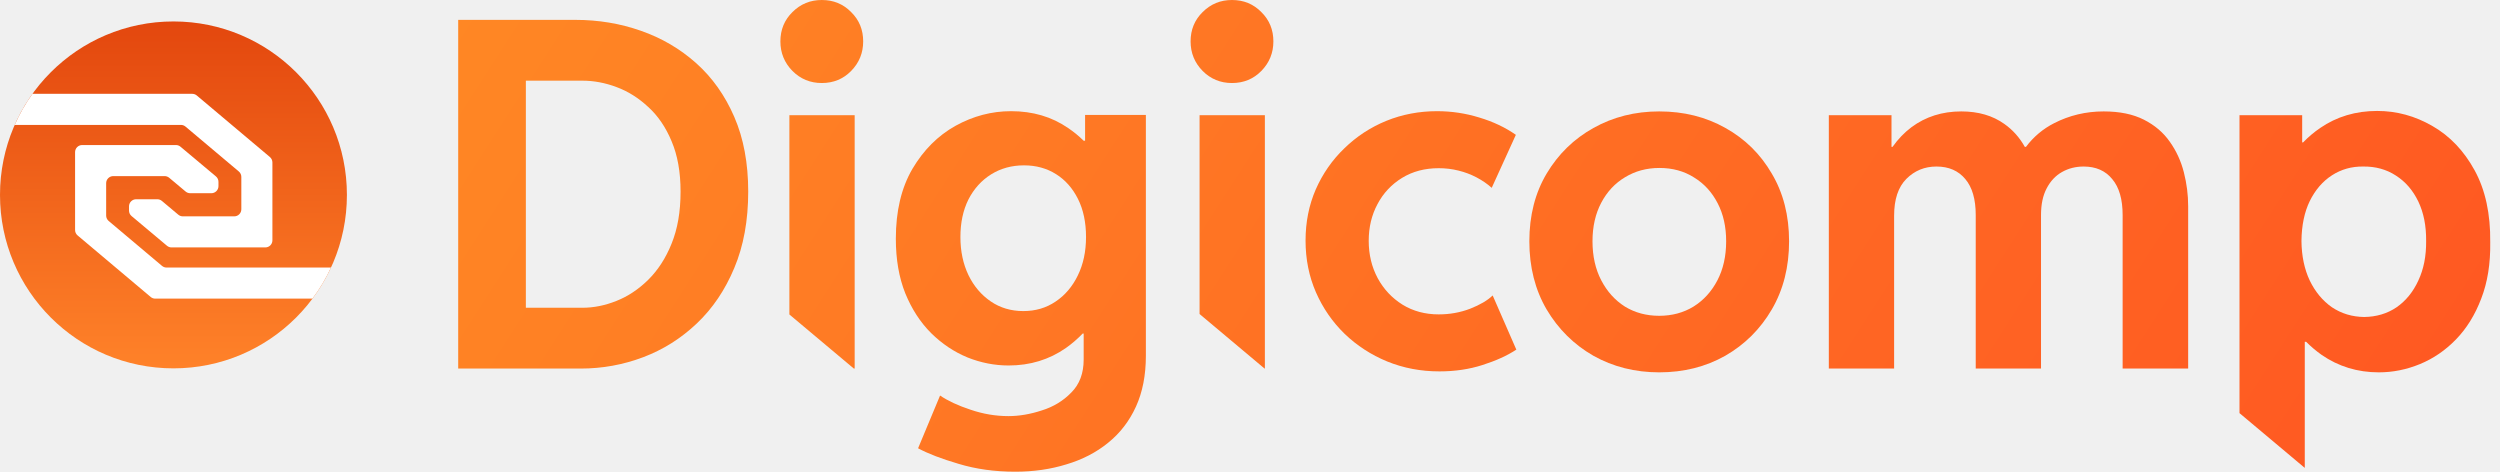
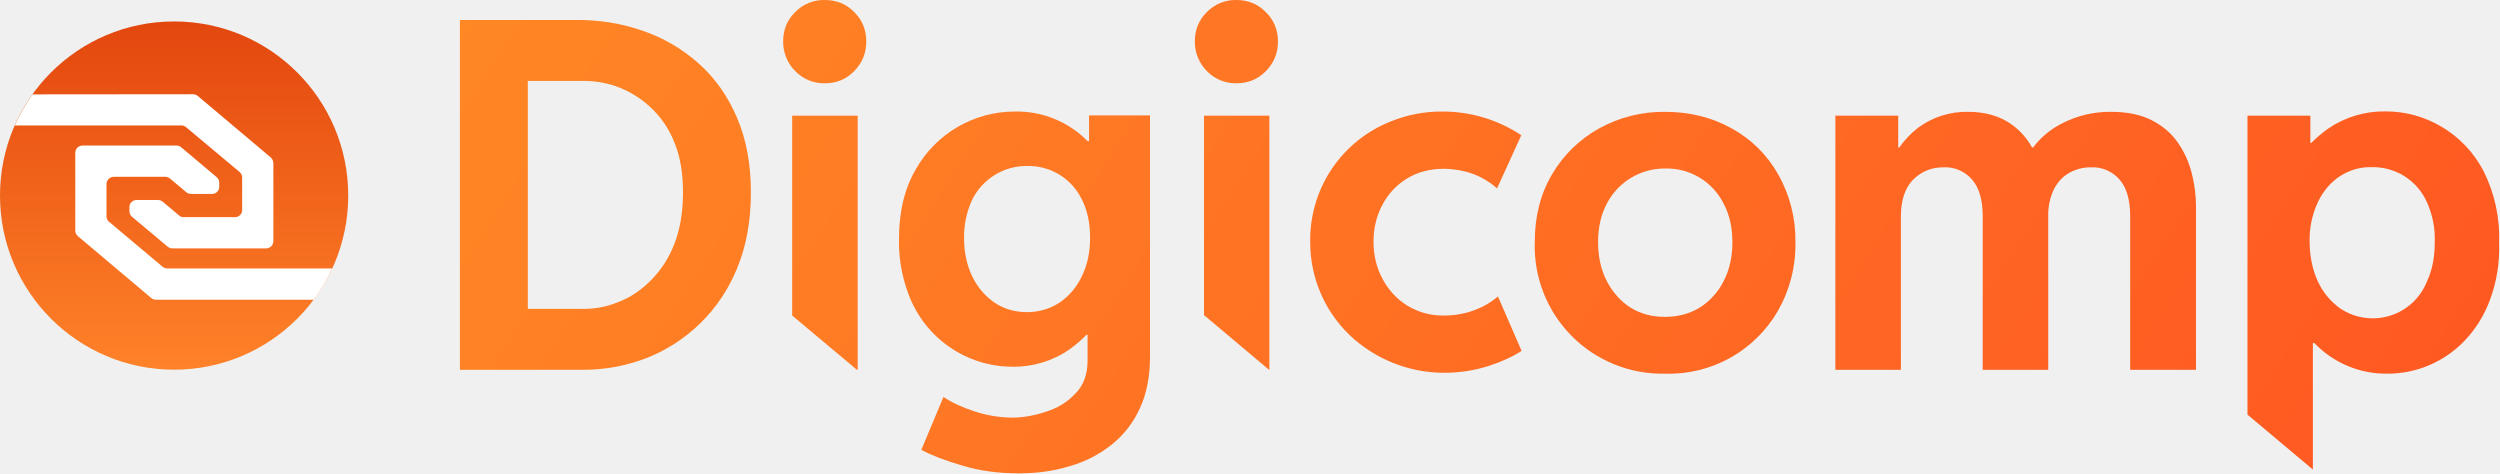
- <svg xmlns="http://www.w3.org/2000/svg" width="212" height="40" viewBox="0 0 212 40" fill="none">
-   <path fill-rule="evenodd" clip-rule="evenodd" d="M85.736 9.428C87.582 9.428 89.193 9.903 90.571 10.853C91.049 11.175 91.491 11.536 91.895 11.936H92.015V9.749H97.17V30.171C97.17 31.815 96.89 33.253 96.328 34.483C95.766 35.714 94.977 36.737 93.961 37.553C92.958 38.368 91.781 38.977 90.43 39.378C89.093 39.793 87.648 40 86.097 40C84.359 40 82.76 39.779 81.303 39.338C79.845 38.91 78.695 38.469 77.853 38.014L79.718 33.541C80.387 33.995 81.249 34.397 82.306 34.744C83.362 35.105 84.432 35.286 85.516 35.286C86.425 35.286 87.368 35.125 88.344 34.804C89.334 34.497 90.169 33.989 90.852 33.28C91.547 32.584 91.895 31.655 91.895 30.491V28.285H91.811C91.378 28.737 90.904 29.145 90.39 29.509C88.972 30.498 87.354 30.993 85.535 30.993C84.345 30.993 83.182 30.766 82.045 30.311C80.908 29.843 79.879 29.154 78.956 28.245C78.046 27.335 77.317 26.212 76.769 24.875C76.234 23.537 75.967 21.993 75.967 20.241C75.967 17.9 76.435 15.928 77.371 14.323C78.32 12.718 79.537 11.501 81.022 10.672C82.52 9.843 84.091 9.428 85.736 9.428ZM86.839 14.022C85.796 14.022 84.867 14.276 84.051 14.784C83.235 15.293 82.593 16.001 82.125 16.911C81.671 17.82 81.443 18.883 81.443 20.1C81.443 21.304 81.671 22.381 82.125 23.33C82.58 24.266 83.209 25.008 84.011 25.557C84.813 26.105 85.736 26.379 86.779 26.379C87.809 26.379 88.718 26.112 89.507 25.577C90.31 25.042 90.938 24.306 91.393 23.37C91.861 22.421 92.095 21.331 92.095 20.1C92.095 18.857 91.868 17.78 91.413 16.871C90.958 15.961 90.337 15.259 89.547 14.764C88.758 14.27 87.856 14.022 86.839 14.022Z" fill="url(#paint0_linear_2051_697)" />
-   <path fill-rule="evenodd" clip-rule="evenodd" d="M201.584 9.408C203.242 9.408 204.807 9.836 206.278 10.692C207.749 11.535 208.939 12.785 209.848 14.443C210.758 16.102 211.199 18.134 211.172 20.542C211.199 22.347 210.945 23.939 210.41 25.316C209.889 26.693 209.173 27.85 208.264 28.786C207.368 29.709 206.351 30.404 205.215 30.873C204.078 31.341 202.914 31.575 201.724 31.575C199.919 31.575 198.3 31.08 196.87 30.09C196.403 29.76 195.968 29.392 195.564 28.987H195.445V39.678L189.909 35.032V9.769H195.225V12.076H195.303C195.743 11.62 196.225 11.212 196.749 10.853C198.153 9.89 199.765 9.408 201.584 9.408ZM200.4 14.122C199.424 14.109 198.541 14.356 197.752 14.865C196.963 15.373 196.335 16.102 195.867 17.051C195.412 17.987 195.178 19.117 195.164 20.441C195.178 21.712 195.412 22.828 195.867 23.791C196.335 24.754 196.963 25.51 197.752 26.058C198.555 26.593 199.464 26.867 200.48 26.881C201.523 26.867 202.44 26.593 203.229 26.058C204.018 25.51 204.633 24.754 205.074 23.791C205.529 22.828 205.749 21.712 205.736 20.441C205.749 19.157 205.529 18.041 205.074 17.091C204.619 16.142 203.984 15.406 203.168 14.885C202.366 14.363 201.443 14.109 200.4 14.122Z" fill="url(#paint1_linear_2051_697)" />
-   <path fill-rule="evenodd" clip-rule="evenodd" d="M140.701 9.448C142.787 9.448 144.66 9.916 146.318 10.853C147.976 11.775 149.287 13.066 150.25 14.724C151.226 16.369 151.714 18.282 151.714 20.461C151.714 22.641 151.226 24.567 150.25 26.239C149.273 27.91 147.956 29.221 146.298 30.171C144.639 31.107 142.774 31.575 140.701 31.575C138.655 31.575 136.796 31.107 135.124 30.171C133.466 29.221 132.142 27.91 131.152 26.239C130.176 24.567 129.688 22.641 129.688 20.461C129.688 18.282 130.176 16.369 131.152 14.724C132.142 13.066 133.466 11.775 135.124 10.853C136.796 9.916 138.655 9.448 140.701 9.448ZM140.721 14.243C139.638 14.243 138.668 14.504 137.812 15.025C136.956 15.533 136.281 16.255 135.786 17.192C135.291 18.128 135.044 19.218 135.044 20.461C135.044 21.718 135.291 22.822 135.786 23.771C136.281 24.721 136.95 25.463 137.792 25.998C138.648 26.52 139.618 26.78 140.701 26.78C141.784 26.78 142.754 26.52 143.61 25.998C144.466 25.463 145.141 24.721 145.636 23.771C146.131 22.822 146.378 21.718 146.378 20.461C146.378 19.231 146.137 18.154 145.656 17.232C145.174 16.296 144.506 15.567 143.65 15.045C142.807 14.51 141.831 14.243 140.721 14.243Z" fill="url(#paint2_linear_2051_697)" />
-   <path d="M121.865 9.428C123.095 9.428 124.292 9.609 125.455 9.97C126.619 10.318 127.649 10.806 128.545 11.434L126.498 15.928C126.124 15.593 125.696 15.299 125.215 15.045C124.733 14.791 124.218 14.597 123.67 14.463C123.135 14.33 122.58 14.263 122.005 14.263C120.828 14.263 119.792 14.537 118.896 15.085C118 15.634 117.304 16.376 116.809 17.312C116.315 18.235 116.067 19.271 116.067 20.421C116.067 21.585 116.321 22.641 116.829 23.591C117.338 24.527 118.04 25.276 118.936 25.837C119.832 26.386 120.855 26.66 122.005 26.66C122.941 26.66 123.83 26.5 124.673 26.178C125.515 25.844 126.151 25.47 126.579 25.055L128.585 29.649C127.809 30.157 126.853 30.592 125.716 30.953C124.593 31.314 123.376 31.494 122.065 31.494C120.487 31.494 119.009 31.214 117.632 30.652C116.268 30.09 115.064 29.308 114.021 28.305C112.991 27.302 112.182 26.132 111.594 24.794C111.005 23.444 110.711 21.979 110.711 20.401C110.711 18.837 110.999 17.392 111.574 16.068C112.162 14.731 112.971 13.567 114.001 12.578C115.031 11.575 116.214 10.799 117.552 10.251C118.902 9.702 120.34 9.428 121.865 9.428Z" fill="url(#paint3_linear_2051_697)" />
-   <path fill-rule="evenodd" clip-rule="evenodd" d="M48.805 1.685C50.745 1.685 52.59 1.993 54.342 2.608C56.107 3.223 57.672 4.139 59.036 5.356C60.4 6.573 61.477 8.091 62.266 9.91C63.055 11.729 63.449 13.841 63.449 16.249C63.449 18.696 63.055 20.856 62.266 22.728C61.49 24.587 60.434 26.152 59.096 27.422C57.759 28.693 56.241 29.649 54.542 30.291C52.844 30.933 51.079 31.254 49.247 31.254H38.855V1.685H48.805ZM44.593 26.098H49.387C50.35 26.098 51.313 25.904 52.276 25.517C53.252 25.129 54.148 24.534 54.964 23.731C55.793 22.915 56.455 21.892 56.95 20.662C57.458 19.418 57.712 17.947 57.712 16.249C57.712 14.59 57.458 13.166 56.95 11.976C56.455 10.786 55.793 9.816 54.964 9.067C54.148 8.305 53.252 7.743 52.276 7.382C51.313 7.021 50.35 6.841 49.387 6.841H44.593V26.098Z" fill="url(#paint4_linear_2051_697)" />
-   <path d="M107.261 31.254H107.235L101.724 26.63V9.769H107.261V31.254Z" fill="url(#paint5_linear_2051_697)" />
-   <path d="M178.394 9.448C179.745 9.448 180.882 9.682 181.804 10.15C182.727 10.618 183.463 11.247 184.011 12.036C184.559 12.812 184.954 13.674 185.194 14.624C185.435 15.573 185.556 16.523 185.556 17.472V31.254H179.999V18.235C179.999 16.897 179.705 15.881 179.116 15.186C178.541 14.477 177.732 14.122 176.689 14.122C176.02 14.122 175.412 14.276 174.864 14.584C174.315 14.891 173.881 15.353 173.56 15.968C173.239 16.57 173.078 17.325 173.078 18.235V31.254H167.542V18.235C167.542 16.897 167.247 15.881 166.659 15.186C166.07 14.477 165.255 14.122 164.212 14.122C163.209 14.122 162.359 14.47 161.664 15.165C160.968 15.861 160.621 16.904 160.621 18.295V31.254H155.084V9.769H160.4V12.457H160.486C160.951 11.8 161.484 11.245 162.085 10.792C163.289 9.896 164.7 9.448 166.318 9.448C167.762 9.448 168.979 9.803 169.969 10.511C170.683 11.014 171.262 11.662 171.705 12.457H171.8C172.441 11.603 173.235 10.934 174.181 10.451C175.479 9.783 176.883 9.448 178.394 9.448Z" fill="url(#paint6_linear_2051_697)" />
-   <path d="M72.476 31.254H72.405L66.94 26.668V9.769H72.476V31.254Z" fill="url(#paint7_linear_2051_697)" />
-   <path d="M69.688 0C70.678 0 71.507 0.341 72.175 1.023C72.858 1.692 73.198 2.521 73.198 3.511C73.198 4.487 72.858 5.323 72.175 6.018C71.507 6.7 70.678 7.041 69.688 7.041C68.712 7.041 67.883 6.7 67.201 6.018C66.519 5.323 66.177 4.487 66.177 3.511C66.177 2.521 66.519 1.692 67.201 1.023C67.883 0.341 68.712 0 69.688 0Z" fill="url(#paint8_linear_2051_697)" />
-   <path d="M104.472 0C105.462 0 106.291 0.341 106.96 1.023C107.642 1.692 107.983 2.521 107.983 3.511C107.983 4.487 107.642 5.323 106.96 6.018C106.291 6.7 105.462 7.041 104.472 7.041C103.496 7.041 102.667 6.7 101.985 6.018C101.303 5.323 100.962 4.487 100.962 3.511C100.962 2.521 101.303 1.692 101.985 1.023C102.667 0.341 103.496 0 104.472 0Z" fill="url(#paint9_linear_2051_697)" />
-   <circle cx="14.709" cy="16.528" r="14.709" fill="url(#paint10_linear_2051_697)" />
-   <path d="M14.918 12.299C15.06 12.299 15.197 12.349 15.305 12.44L18.311 14.96C18.447 15.074 18.526 15.243 18.526 15.421V15.782C18.526 16.115 18.256 16.385 17.924 16.385H16.129C15.987 16.385 15.85 16.335 15.742 16.244L14.347 15.075C14.238 14.984 14.101 14.934 13.96 14.934H9.604C9.272 14.934 9.002 15.203 9.002 15.536V18.279C9.002 18.457 9.081 18.626 9.217 18.74L13.739 22.548C13.848 22.639 13.985 22.689 14.127 22.689H28.067C27.634 23.625 27.107 24.507 26.496 25.324H13.166C13.024 25.324 12.886 25.274 12.778 25.183L6.582 19.966C6.446 19.852 6.367 19.683 6.367 19.505V12.901C6.367 12.569 6.637 12.299 6.969 12.299H14.918Z" fill="white" />
-   <path d="M16.302 7.957C16.444 7.957 16.581 8.007 16.69 8.099L22.886 13.315C23.022 13.429 23.1 13.598 23.1 13.776V20.38C23.1 20.713 22.831 20.982 22.498 20.982H14.549C14.408 20.982 14.271 20.933 14.162 20.842L11.157 18.322C11.02 18.207 10.941 18.038 10.941 17.86V17.499C10.941 17.166 11.211 16.896 11.544 16.896H13.339C13.48 16.896 13.617 16.946 13.726 17.037L15.121 18.207C15.229 18.298 15.366 18.347 15.508 18.347H19.863C20.196 18.347 20.465 18.078 20.465 17.745V15.002C20.465 14.824 20.387 14.655 20.251 14.541L15.728 10.733C15.62 10.642 15.482 10.592 15.34 10.592H1.246C1.658 9.659 2.164 8.776 2.753 7.957H16.302Z" fill="white" />
+ <svg xmlns="http://www.w3.org/2000/svg" width="169" height="32" fill="none" viewBox="0 0 169 32">
+   <path fill="url(#a)" fill-rule="evenodd" d="M68.59 7.54a6.7 6.7 0 0 1 4.93 2h.1V7.8h4.12v16.34q0 1.97-.68 3.45a6.6 6.6 0 0 1-1.89 2.45 8 8 0 0 1-2.82 1.46q-1.6.5-3.47.5-2.1 0-3.84-.53-1.74-.51-2.76-1.06l1.5-3.58q.8.55 2.07.97t2.56.43q1.1 0 2.27-.39 1.19-.36 2-1.22.84-.83.84-2.23v-1.76h-.07q-.53.54-1.14.98a6.6 6.6 0 0 1-3.88 1.18 7.5 7.5 0 0 1-7.01-4.89 10 10 0 0 1-.65-3.7q0-2.82 1.13-4.74a7.68 7.68 0 0 1 6.7-3.92m.88 3.68a4.1 4.1 0 0 0-3.77 2.3 6 6 0 0 0-.54 2.56q0 1.44.54 2.58.55 1.13 1.51 1.79.96.65 2.21.65a4 4 0 0 0 2.19-.64 4.4 4.4 0 0 0 1.5-1.76q.57-1.14.57-2.62 0-1.5-.55-2.58a4 4 0 0 0-3.66-2.28" clip-rule="evenodd" />
+   <path fill="url(#b)" fill-rule="evenodd" d="M161.27 7.53q1.99 0 3.75 1.02a7.5 7.5 0 0 1 2.86 3 10 10 0 0 1 1.06 4.88 10 10 0 0 1-.61 3.82 8 8 0 0 1-1.72 2.78 7.2 7.2 0 0 1-5.23 2.23 6.7 6.7 0 0 1-4.93-2.07h-.1v8.55l-4.42-3.71V7.82h4.25v1.84h.06q.54-.54 1.16-.98a6.7 6.7 0 0 1 3.87-1.15m-.95 3.77a3.7 3.7 0 0 0-2.12.6q-.94.6-1.5 1.74a6 6 0 0 0-.57 2.71q.02 1.53.56 2.68a4.6 4.6 0 0 0 1.51 1.82 3.94 3.94 0 0 0 5.86-1.82q.54-1.15.53-2.68a6 6 0 0 0-.53-2.68 4 4 0 0 0-1.52-1.76 4 4 0 0 0-2.22-.61" clip-rule="evenodd" />
+   <path fill="url(#c)" fill-rule="evenodd" d="M112.56 7.56q2.5 0 4.5 1.12a8 8 0 0 1 3.14 3.1 9 9 0 0 1 1.17 4.59 9 9 0 0 1-1.17 4.62 8.5 8.5 0 0 1-7.64 4.27 8.62 8.62 0 0 1-8.81-8.9q0-2.6 1.17-4.58a8.4 8.4 0 0 1 3.18-3.1 9 9 0 0 1 4.46-1.12m.02 3.83a4.4 4.4 0 0 0-3.95 2.36q-.6 1.12-.6 2.62t.6 2.65q.6 1.14 1.6 1.78 1.04.63 2.33.62 1.3 0 2.33-.62a4.5 4.5 0 0 0 1.62-1.78q.6-1.14.6-2.65 0-1.48-.58-2.58a4.3 4.3 0 0 0-3.95-2.4" clip-rule="evenodd" />
+   <path fill="url(#d)" d="M97.5 7.54a9.6 9.6 0 0 1 5.34 1.6l-1.64 3.6a5 5 0 0 0-2.26-1.17q-.64-.15-1.33-.16-1.42 0-2.5.66a4.5 4.5 0 0 0-1.66 1.78q-.6 1.11-.6 2.49 0 1.4.62 2.53.6 1.13 1.68 1.8a4.6 4.6 0 0 0 2.46.66q1.12 0 2.13-.39a5 5 0 0 0 1.52-.9l1.6 3.68q-.92.6-2.29 1.04a10 10 0 0 1-2.92.44 9.3 9.3 0 0 1-6.43-2.56 8.7 8.7 0 0 1-2.65-6.32 8.6 8.6 0 0 1 5.47-8.12 9 9 0 0 1 3.45-.66" />
+   <path fill="url(#e)" fill-rule="evenodd" d="M39.05 1.35q2.32 0 4.43.74 2.1.73 3.75 2.2 1.64 1.45 2.58 3.64.95 2.18.95 5.07 0 2.93-.95 5.18a10.9 10.9 0 0 1-6.17 6.05q-2.05.77-4.24.77h-8.31V1.35zm-3.37 19.53h3.83q1.16 0 2.31-.47 1.17-.45 2.15-1.43a7 7 0 0 0 1.6-2.45q.6-1.5.6-3.53 0-2-.6-3.42a6.4 6.4 0 0 0-1.6-2.33 6.54 6.54 0 0 0-4.46-1.78h-3.83z" clip-rule="evenodd" />
+   <path fill="url(#f)" d="M85.81 25h-.02l-4.4-3.7V7.82h4.42z" />
+   <path fill="url(#g)" d="M142.72 7.56q1.62 0 2.72.56 1.11.56 1.77 1.5t.95 2.08q.29 1.14.29 2.28V25H144V14.6q0-1.61-.7-2.44a2.4 2.4 0 0 0-1.95-.85q-.8 0-1.46.37-.65.36-1.04 1.1a4 4 0 0 0-.39 1.82V25h-4.43V14.6q0-1.61-.7-2.44a2.4 2.4 0 0 0-1.96-.85q-1.2 0-2.04.83-.83.85-.83 2.5V25h-4.43V7.82h4.25v2.15h.07q.56-.79 1.28-1.34a5.5 5.5 0 0 1 3.39-1.07q1.73 0 2.92.85.85.6 1.39 1.56h.07a5.5 5.5 0 0 1 1.9-1.6 7 7 0 0 1 3.38-.81" />
+   <path fill="url(#h)" d="M57.98 25h-.05l-4.38-3.67V7.82h4.43z" />
+   <path fill="url(#i)" d="M55.75 0q1.2 0 2 .82.81.8.81 1.99 0 1.17-.82 2-.8.82-1.99.82a2.7 2.7 0 0 1-1.99-.82 2.8 2.8 0 0 1-.82-2q0-1.2.82-2a2.7 2.7 0 0 1 2-.81" />
+   <path fill="url(#j)" d="M83.58 0q1.19 0 1.99.82.82.8.82 1.99 0 1.17-.82 2-.8.82-2 .82a2.7 2.7 0 0 1-1.98-.82 2.8 2.8 0 0 1-.82-2q0-1.2.82-2A2.7 2.7 0 0 1 83.58 0" />
+   <circle cx="11.77" cy="13.22" r="11.77" fill="url(#k)" />
+   <path fill="#fff" d="M11.93 9.84q.18 0 .31.11l2.4 2.02q.18.15.18.37v.29c0 .26-.21.48-.48.48H12.9a.5.5 0 0 1-.3-.11l-1.12-.94a.5.5 0 0 0-.31-.11H7.68a.5.5 0 0 0-.48.48v2.2q0 .22.17.36L11 18.04q.14.1.31.11h11.15q-.51 1.13-1.25 2.11H10.53a.5.5 0 0 1-.3-.11l-4.96-4.18a.5.5 0 0 1-.18-.36v-5.29c0-.26.22-.48.49-.48z" />
+   <path fill="#fff" d="M13.04 6.37q.17 0 .31.1l4.96 4.18q.16.16.17.37v5.28c0 .27-.22.49-.48.49h-6.36a.5.5 0 0 1-.31-.12l-2.4-2.01a.5.5 0 0 1-.18-.37v-.3c0-.26.22-.47.48-.47h1.44q.17 0 .31.1l1.12.94q.13.12.3.12h3.49c.27 0 .48-.22.48-.48V12a.5.5 0 0 0-.17-.37L12.58 8.6a.5.5 0 0 0-.3-.12H1q.5-1.12 1.2-2.1z" />
  <defs>
-     <linearGradient id="paint0_linear_2051_697" x1="187.449" y1="73.531" x2="-43.152" y2="-74.817" gradientUnits="userSpaceOnUse">
-       <stop stop-color="#FF5722" />
-       <stop offset="1" stop-color="#FFA726" />
+     <linearGradient id="a" x1="149.96" x2="-34.52" y1="58.82" y2="-59.85" gradientUnits="userSpaceOnUse">
+       <stop stop-color="#ff5722" />
+       <stop offset="1" stop-color="#ffa726" />
    </linearGradient>
-     <linearGradient id="paint1_linear_2051_697" x1="187.449" y1="73.531" x2="-43.152" y2="-74.817" gradientUnits="userSpaceOnUse">
-       <stop stop-color="#FF5722" />
-       <stop offset="1" stop-color="#FFA726" />
+     <linearGradient id="b" x1="149.96" x2="-34.52" y1="58.82" y2="-59.85" gradientUnits="userSpaceOnUse">
+       <stop stop-color="#ff5722" />
+       <stop offset="1" stop-color="#ffa726" />
    </linearGradient>
-     <linearGradient id="paint2_linear_2051_697" x1="187.449" y1="73.531" x2="-43.152" y2="-74.817" gradientUnits="userSpaceOnUse">
-       <stop stop-color="#FF5722" />
-       <stop offset="1" stop-color="#FFA726" />
+     <linearGradient id="c" x1="149.96" x2="-34.52" y1="58.82" y2="-59.85" gradientUnits="userSpaceOnUse">
+       <stop stop-color="#ff5722" />
+       <stop offset="1" stop-color="#ffa726" />
    </linearGradient>
-     <linearGradient id="paint3_linear_2051_697" x1="187.449" y1="73.531" x2="-43.152" y2="-74.817" gradientUnits="userSpaceOnUse">
-       <stop stop-color="#FF5722" />
-       <stop offset="1" stop-color="#FFA726" />
+     <linearGradient id="d" x1="149.96" x2="-34.52" y1="58.82" y2="-59.85" gradientUnits="userSpaceOnUse">
+       <stop stop-color="#ff5722" />
+       <stop offset="1" stop-color="#ffa726" />
    </linearGradient>
-     <linearGradient id="paint4_linear_2051_697" x1="187.449" y1="73.531" x2="-43.152" y2="-74.817" gradientUnits="userSpaceOnUse">
-       <stop stop-color="#FF5722" />
-       <stop offset="1" stop-color="#FFA726" />
+     <linearGradient id="e" x1="149.96" x2="-34.52" y1="58.82" y2="-59.85" gradientUnits="userSpaceOnUse">
+       <stop stop-color="#ff5722" />
+       <stop offset="1" stop-color="#ffa726" />
    </linearGradient>
-     <linearGradient id="paint5_linear_2051_697" x1="187.449" y1="73.531" x2="-43.152" y2="-74.817" gradientUnits="userSpaceOnUse">
-       <stop stop-color="#FF5722" />
-       <stop offset="1" stop-color="#FFA726" />
+     <linearGradient id="f" x1="149.96" x2="-34.52" y1="58.82" y2="-59.85" gradientUnits="userSpaceOnUse">
+       <stop stop-color="#ff5722" />
+       <stop offset="1" stop-color="#ffa726" />
    </linearGradient>
-     <linearGradient id="paint6_linear_2051_697" x1="187.449" y1="73.531" x2="-43.152" y2="-74.817" gradientUnits="userSpaceOnUse">
-       <stop stop-color="#FF5722" />
-       <stop offset="1" stop-color="#FFA726" />
+     <linearGradient id="g" x1="149.96" x2="-34.52" y1="58.82" y2="-59.85" gradientUnits="userSpaceOnUse">
+       <stop stop-color="#ff5722" />
+       <stop offset="1" stop-color="#ffa726" />
    </linearGradient>
-     <linearGradient id="paint7_linear_2051_697" x1="187.449" y1="73.531" x2="-43.152" y2="-74.817" gradientUnits="userSpaceOnUse">
-       <stop stop-color="#FF5722" />
-       <stop offset="1" stop-color="#FFA726" />
+     <linearGradient id="h" x1="149.96" x2="-34.52" y1="58.82" y2="-59.85" gradientUnits="userSpaceOnUse">
+       <stop stop-color="#ff5722" />
+       <stop offset="1" stop-color="#ffa726" />
    </linearGradient>
-     <linearGradient id="paint8_linear_2051_697" x1="187.449" y1="73.531" x2="-43.152" y2="-74.817" gradientUnits="userSpaceOnUse">
-       <stop stop-color="#FF5722" />
-       <stop offset="1" stop-color="#FFA726" />
+     <linearGradient id="i" x1="149.96" x2="-34.52" y1="58.82" y2="-59.85" gradientUnits="userSpaceOnUse">
+       <stop stop-color="#ff5722" />
+       <stop offset="1" stop-color="#ffa726" />
    </linearGradient>
-     <linearGradient id="paint9_linear_2051_697" x1="187.449" y1="73.531" x2="-43.152" y2="-74.817" gradientUnits="userSpaceOnUse">
-       <stop stop-color="#FF5722" />
-       <stop offset="1" stop-color="#FFA726" />
+     <linearGradient id="j" x1="149.96" x2="-34.52" y1="58.82" y2="-59.85" gradientUnits="userSpaceOnUse">
+       <stop stop-color="#ff5722" />
+       <stop offset="1" stop-color="#ffa726" />
    </linearGradient>
-     <linearGradient id="paint10_linear_2051_697" x1="14.709" y1="1.818" x2="14.709" y2="31.237" gradientUnits="userSpaceOnUse">
-       <stop stop-color="#E3470E" />
-       <stop offset="1" stop-color="#FF8229" />
+     <linearGradient id="k" x1="11.77" x2="11.77" y1="1.46" y2="24.99" gradientUnits="userSpaceOnUse">
+       <stop stop-color="#e3470e" />
+       <stop offset="1" stop-color="#ff8229" />
    </linearGradient>
  </defs>
</svg>
